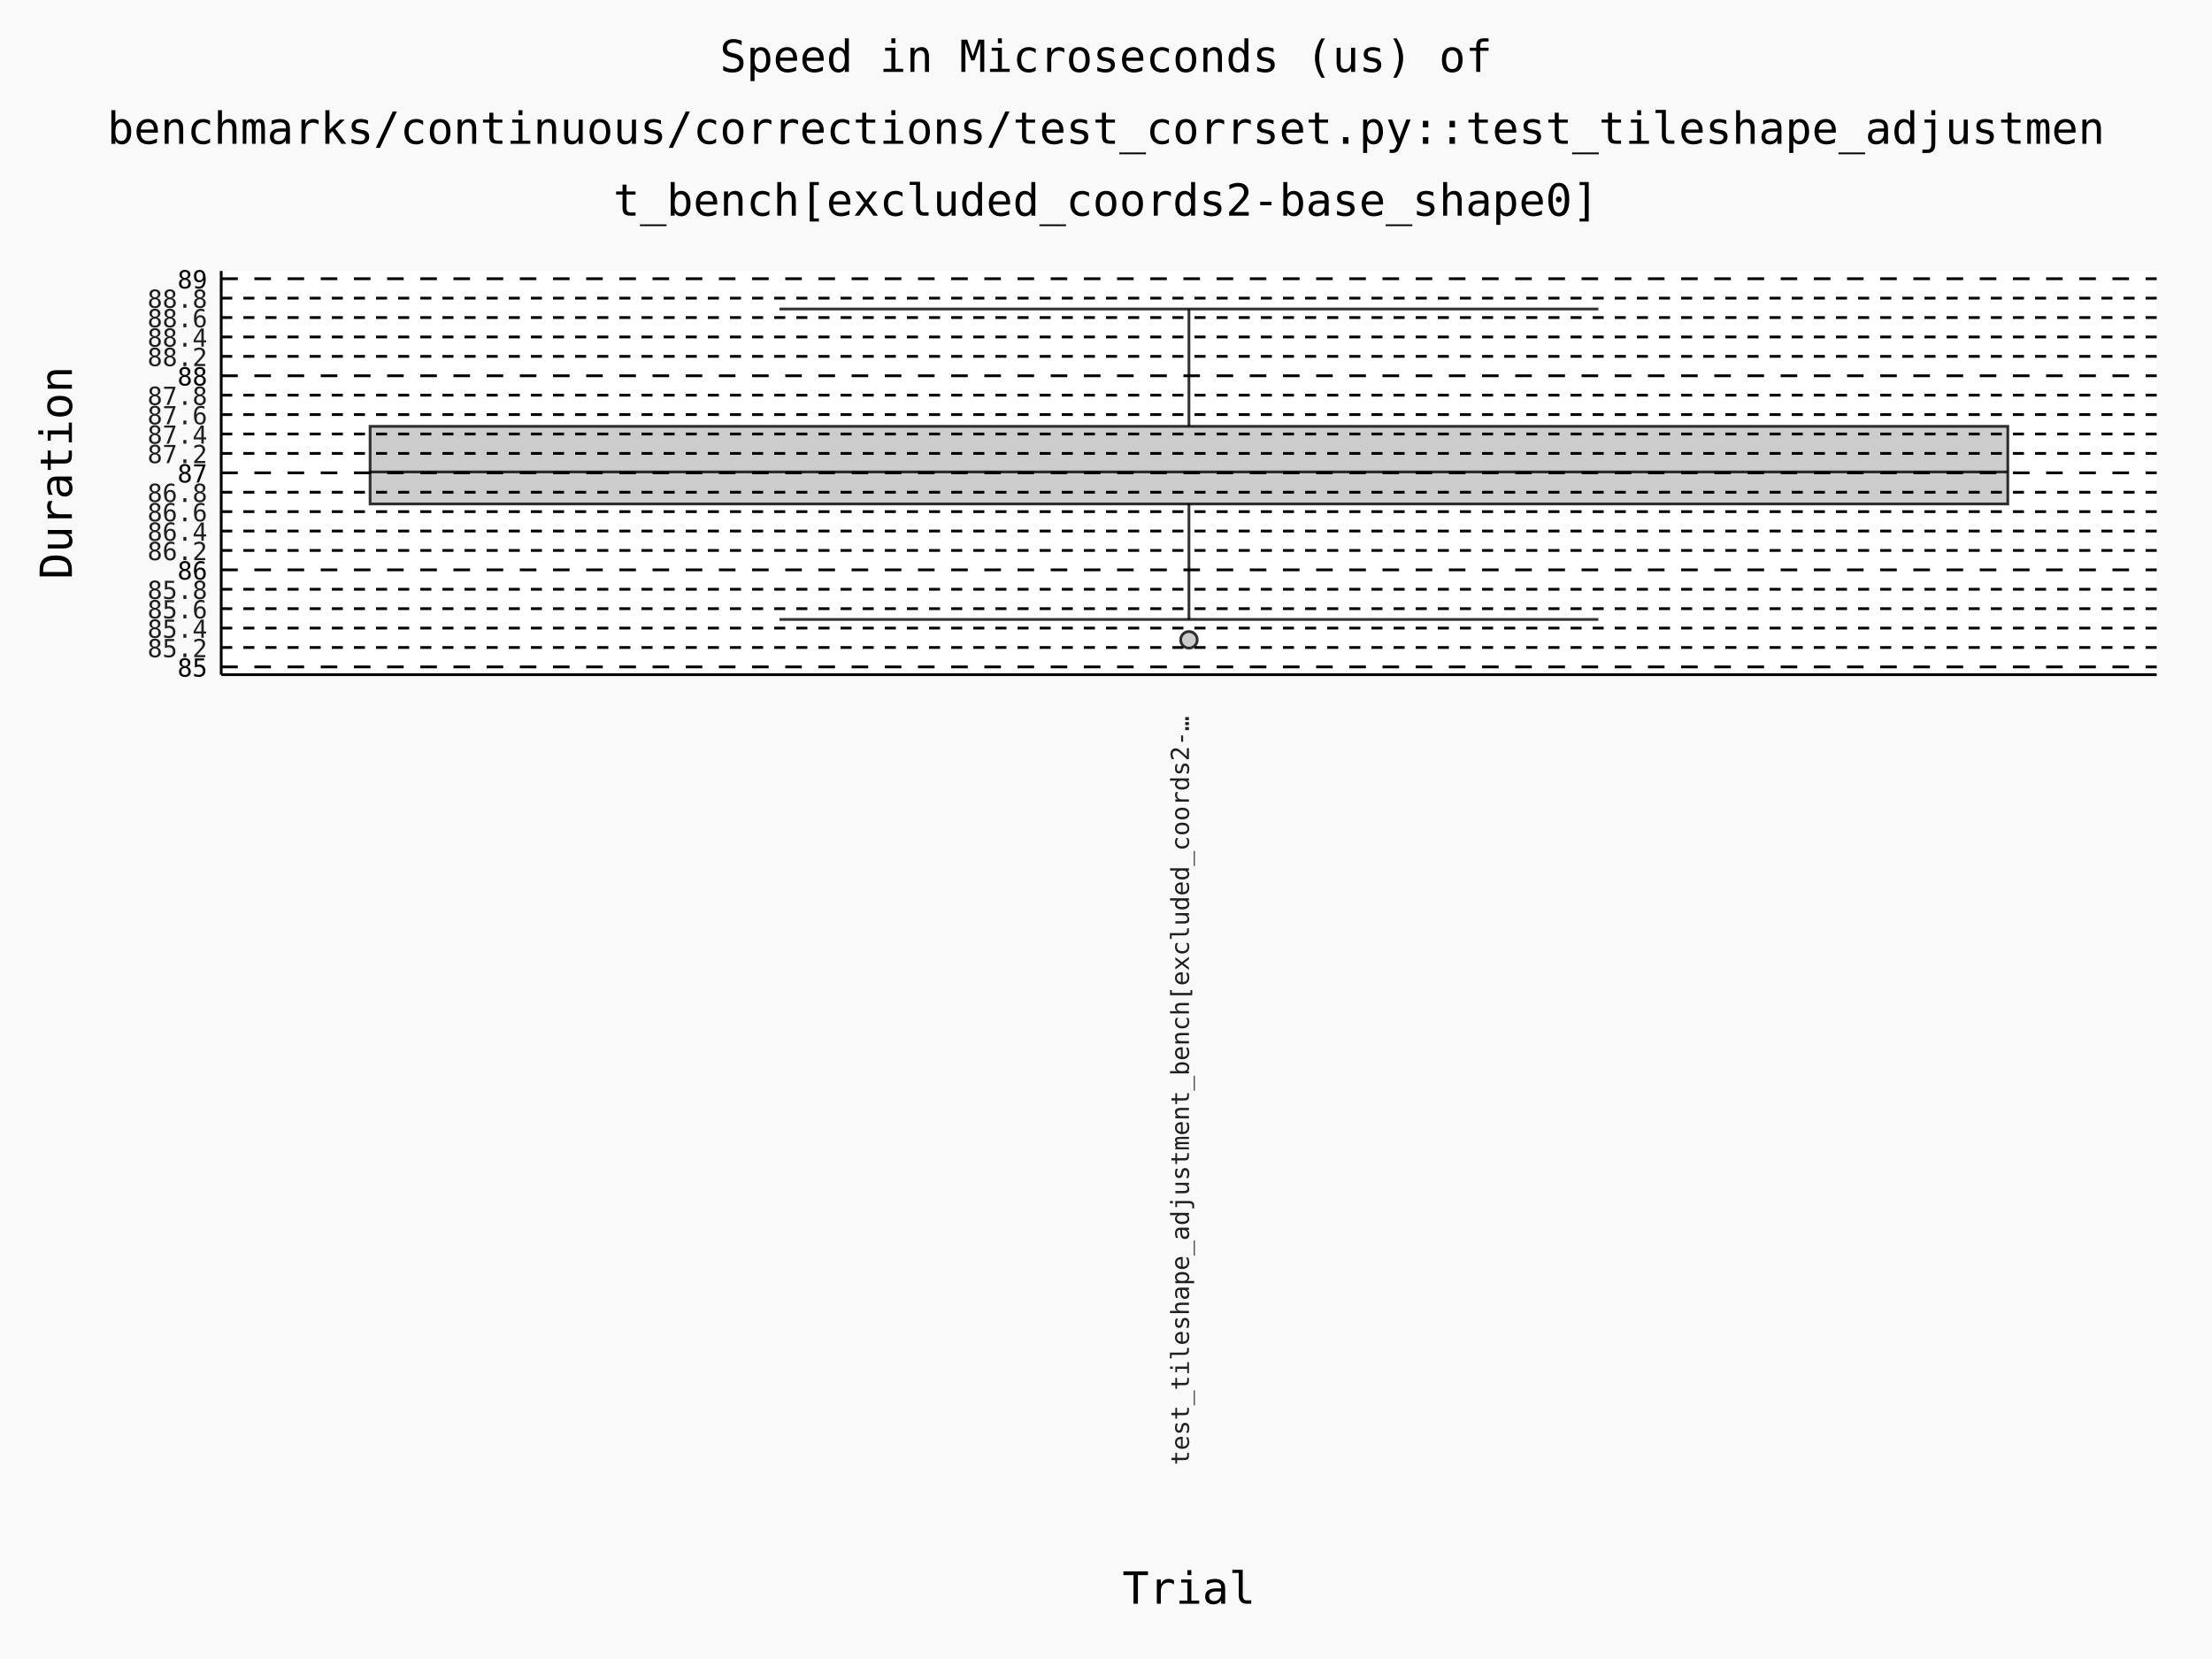
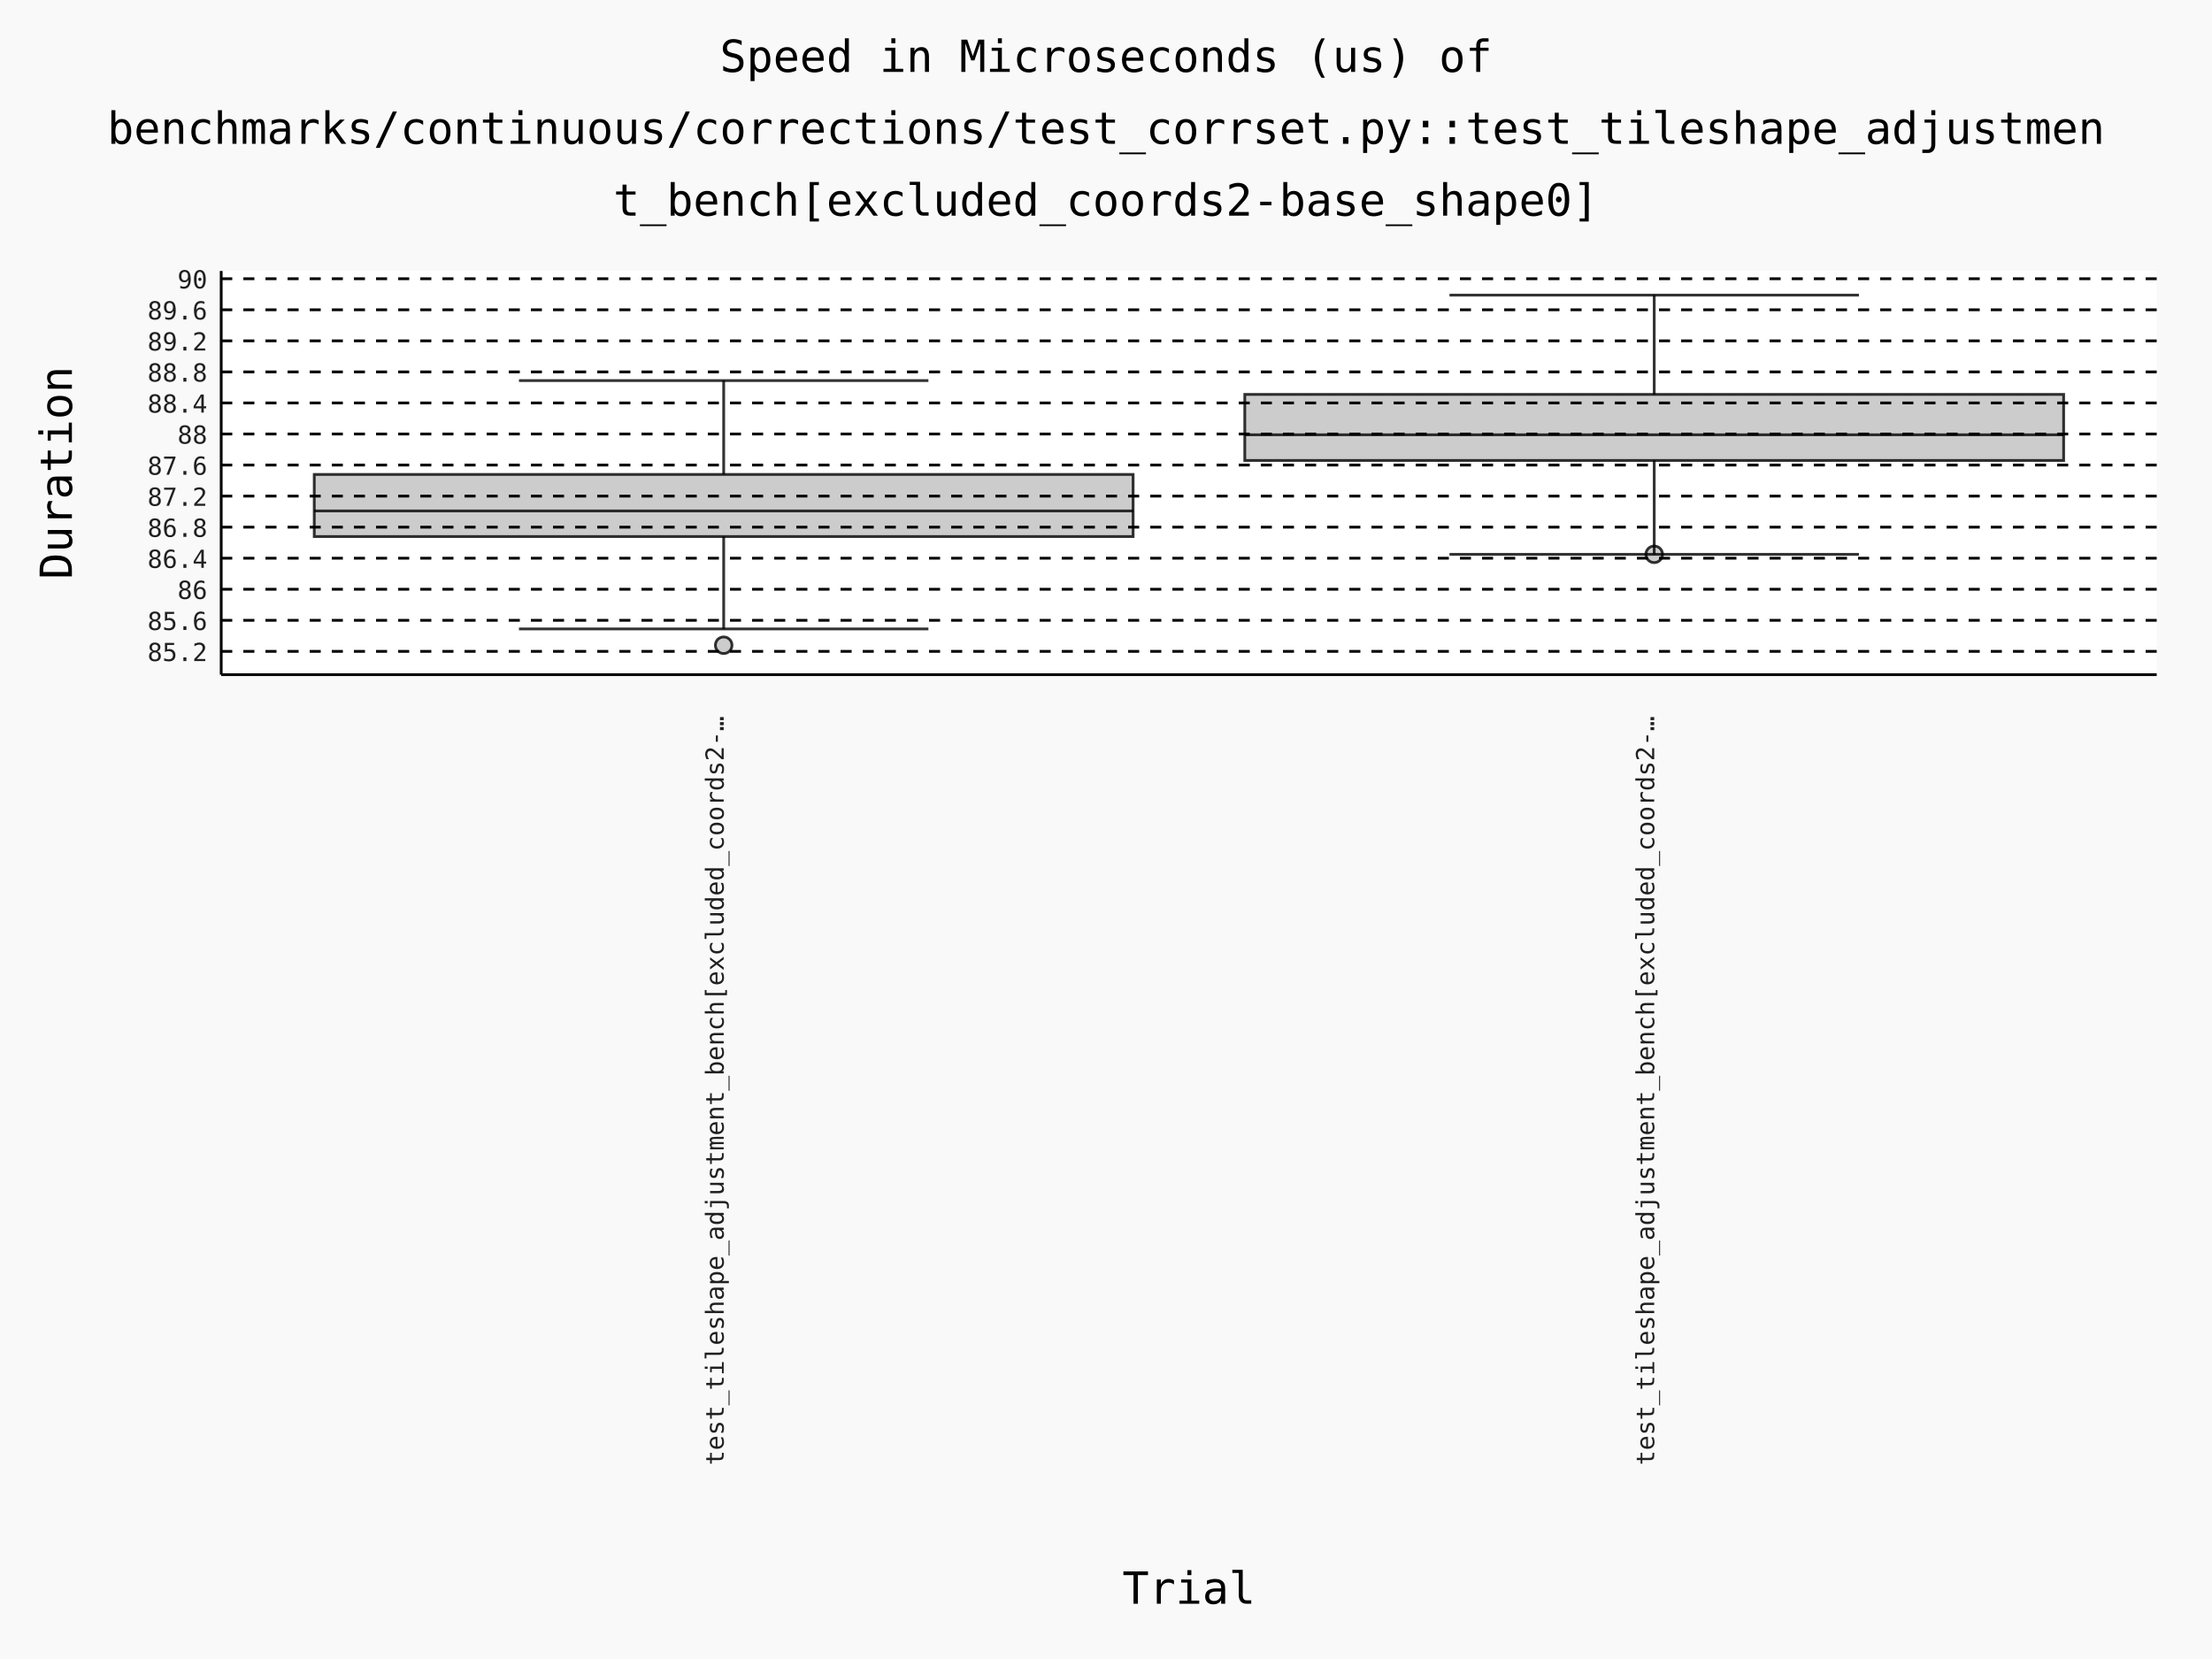
- <svg xmlns="http://www.w3.org/2000/svg" id="chart-caf442f5-503e-4f44-8c25-937a39f93a36" class="pygal-chart" viewBox="0 0 800 600">
+ <svg xmlns="http://www.w3.org/2000/svg" id="chart-37caa2e9-a22d-4162-82fa-eb96b8f3c941" class="pygal-chart" viewBox="0 0 800 600">
  <defs>
-     <style type="text/css">#chart-caf442f5-503e-4f44-8c25-937a39f93a36{-webkit-user-select:none;-webkit-font-smoothing:antialiased;font-family:Consolas,"Deja Vu Sans Mono","Bitstream Vera Sans Mono","Courier New",monospace}#chart-caf442f5-503e-4f44-8c25-937a39f93a36 .title{font-family:Consolas,"Deja Vu Sans Mono","Bitstream Vera Sans Mono","Courier New",monospace;font-size:16px}#chart-caf442f5-503e-4f44-8c25-937a39f93a36 .legends .legend text{font-family:Consolas,"Deja Vu Sans Mono","Bitstream Vera Sans Mono","Courier New",monospace;font-size:14px}#chart-caf442f5-503e-4f44-8c25-937a39f93a36 .axis text{font-family:Consolas,"Deja Vu Sans Mono","Bitstream Vera Sans Mono","Courier New",monospace;font-size:10px}#chart-caf442f5-503e-4f44-8c25-937a39f93a36 .axis text.major{font-family:Consolas,"Deja Vu Sans Mono","Bitstream Vera Sans Mono","Courier New",monospace;font-size:10px}#chart-caf442f5-503e-4f44-8c25-937a39f93a36 .text-overlay text.value{font-family:Consolas,"Deja Vu Sans Mono","Bitstream Vera Sans Mono","Courier New",monospace;font-size:16px}#chart-caf442f5-503e-4f44-8c25-937a39f93a36 .text-overlay text.label{font-family:Consolas,"Deja Vu Sans Mono","Bitstream Vera Sans Mono","Courier New",monospace;font-size:10px}#chart-caf442f5-503e-4f44-8c25-937a39f93a36 .tooltip{font-family:Consolas,"Deja Vu Sans Mono","Bitstream Vera Sans Mono","Courier New",monospace;font-size:14px}#chart-caf442f5-503e-4f44-8c25-937a39f93a36 text.no_data{font-family:Consolas,"Deja Vu Sans Mono","Bitstream Vera Sans Mono","Courier New",monospace;font-size:64px}
- #chart-caf442f5-503e-4f44-8c25-937a39f93a36{background-color:rgba(249,249,249,1)}#chart-caf442f5-503e-4f44-8c25-937a39f93a36 path,#chart-caf442f5-503e-4f44-8c25-937a39f93a36 line,#chart-caf442f5-503e-4f44-8c25-937a39f93a36 rect,#chart-caf442f5-503e-4f44-8c25-937a39f93a36 circle{-webkit-transition:150ms;-moz-transition:150ms;transition:150ms}#chart-caf442f5-503e-4f44-8c25-937a39f93a36 .graph &gt; .background{fill:rgba(249,249,249,1)}#chart-caf442f5-503e-4f44-8c25-937a39f93a36 .plot &gt; .background{fill:rgba(255,255,255,1)}#chart-caf442f5-503e-4f44-8c25-937a39f93a36 .graph{fill:rgba(0,0,0,.87)}#chart-caf442f5-503e-4f44-8c25-937a39f93a36 text.no_data{fill:rgba(0,0,0,1)}#chart-caf442f5-503e-4f44-8c25-937a39f93a36 .title{fill:rgba(0,0,0,1)}#chart-caf442f5-503e-4f44-8c25-937a39f93a36 .legends .legend text{fill:rgba(0,0,0,.87)}#chart-caf442f5-503e-4f44-8c25-937a39f93a36 .legends .legend:hover text{fill:rgba(0,0,0,1)}#chart-caf442f5-503e-4f44-8c25-937a39f93a36 .axis .line{stroke:rgba(0,0,0,1)}#chart-caf442f5-503e-4f44-8c25-937a39f93a36 .axis .guide.line{stroke:rgba(0,0,0,.54)}#chart-caf442f5-503e-4f44-8c25-937a39f93a36 .axis .major.line{stroke:rgba(0,0,0,.87)}#chart-caf442f5-503e-4f44-8c25-937a39f93a36 .axis text.major{fill:rgba(0,0,0,1)}#chart-caf442f5-503e-4f44-8c25-937a39f93a36 .axis.y .guides:hover .guide.line,#chart-caf442f5-503e-4f44-8c25-937a39f93a36 .line-graph .axis.x .guides:hover .guide.line,#chart-caf442f5-503e-4f44-8c25-937a39f93a36 .stackedline-graph .axis.x .guides:hover .guide.line,#chart-caf442f5-503e-4f44-8c25-937a39f93a36 .xy-graph .axis.x .guides:hover .guide.line{stroke:rgba(0,0,0,1)}#chart-caf442f5-503e-4f44-8c25-937a39f93a36 .axis .guides:hover text{fill:rgba(0,0,0,1)}#chart-caf442f5-503e-4f44-8c25-937a39f93a36 .reactive{fill-opacity:.7;stroke-opacity:.8;stroke-width:1}#chart-caf442f5-503e-4f44-8c25-937a39f93a36 .ci{stroke:rgba(0,0,0,.87)}#chart-caf442f5-503e-4f44-8c25-937a39f93a36 .reactive.active,#chart-caf442f5-503e-4f44-8c25-937a39f93a36 .active .reactive{fill-opacity:.8;stroke-opacity:.9;stroke-width:4}#chart-caf442f5-503e-4f44-8c25-937a39f93a36 .ci .reactive.active{stroke-width:1.5}#chart-caf442f5-503e-4f44-8c25-937a39f93a36 .series text{fill:rgba(0,0,0,1)}#chart-caf442f5-503e-4f44-8c25-937a39f93a36 .tooltip rect{fill:rgba(255,255,255,1);stroke:rgba(0,0,0,1);-webkit-transition:opacity 150ms;-moz-transition:opacity 150ms;transition:opacity 150ms}#chart-caf442f5-503e-4f44-8c25-937a39f93a36 .tooltip .label{fill:rgba(0,0,0,.87)}#chart-caf442f5-503e-4f44-8c25-937a39f93a36 .tooltip .label{fill:rgba(0,0,0,.87)}#chart-caf442f5-503e-4f44-8c25-937a39f93a36 .tooltip .legend{font-size:.8em;fill:rgba(0,0,0,.54)}#chart-caf442f5-503e-4f44-8c25-937a39f93a36 .tooltip .x_label{font-size:.6em;fill:rgba(0,0,0,1)}#chart-caf442f5-503e-4f44-8c25-937a39f93a36 .tooltip .xlink{font-size:.5em;text-decoration:underline}#chart-caf442f5-503e-4f44-8c25-937a39f93a36 .tooltip .value{font-size:1.5em}#chart-caf442f5-503e-4f44-8c25-937a39f93a36 .bound{font-size:.5em}#chart-caf442f5-503e-4f44-8c25-937a39f93a36 .max-value{font-size:.75em;fill:rgba(0,0,0,.54)}#chart-caf442f5-503e-4f44-8c25-937a39f93a36 .map-element{fill:rgba(255,255,255,1);stroke:rgba(0,0,0,.54) !important}#chart-caf442f5-503e-4f44-8c25-937a39f93a36 .map-element .reactive{fill-opacity:inherit;stroke-opacity:inherit}#chart-caf442f5-503e-4f44-8c25-937a39f93a36 .color-0,#chart-caf442f5-503e-4f44-8c25-937a39f93a36 .color-0 a:visited{stroke:#000000;fill:#000000}#chart-caf442f5-503e-4f44-8c25-937a39f93a36 .text-overlay .color-0 text{fill:white}
- #chart-caf442f5-503e-4f44-8c25-937a39f93a36 text.no_data{text-anchor:middle}#chart-caf442f5-503e-4f44-8c25-937a39f93a36 .guide.line{fill:none}#chart-caf442f5-503e-4f44-8c25-937a39f93a36 .centered{text-anchor:middle}#chart-caf442f5-503e-4f44-8c25-937a39f93a36 .title{text-anchor:middle}#chart-caf442f5-503e-4f44-8c25-937a39f93a36 .legends .legend text{fill-opacity:1}#chart-caf442f5-503e-4f44-8c25-937a39f93a36 .axis.x text{text-anchor:middle}#chart-caf442f5-503e-4f44-8c25-937a39f93a36 .axis.x:not(.web) text[transform]{text-anchor:start}#chart-caf442f5-503e-4f44-8c25-937a39f93a36 .axis.x:not(.web) text[transform].backwards{text-anchor:end}#chart-caf442f5-503e-4f44-8c25-937a39f93a36 .axis.y text{text-anchor:end}#chart-caf442f5-503e-4f44-8c25-937a39f93a36 .axis.y text[transform].backwards{text-anchor:start}#chart-caf442f5-503e-4f44-8c25-937a39f93a36 .axis.y2 text{text-anchor:start}#chart-caf442f5-503e-4f44-8c25-937a39f93a36 .axis.y2 text[transform].backwards{text-anchor:end}#chart-caf442f5-503e-4f44-8c25-937a39f93a36 .axis .guide.line{stroke-dasharray:4,4;stroke:black}#chart-caf442f5-503e-4f44-8c25-937a39f93a36 .axis .major.guide.line{stroke-dasharray:6,6;stroke:black}#chart-caf442f5-503e-4f44-8c25-937a39f93a36 .horizontal .axis.y .guide.line,#chart-caf442f5-503e-4f44-8c25-937a39f93a36 .horizontal .axis.y2 .guide.line,#chart-caf442f5-503e-4f44-8c25-937a39f93a36 .vertical .axis.x .guide.line{opacity:0}#chart-caf442f5-503e-4f44-8c25-937a39f93a36 .horizontal .axis.always_show .guide.line,#chart-caf442f5-503e-4f44-8c25-937a39f93a36 .vertical .axis.always_show .guide.line{opacity:1 !important}#chart-caf442f5-503e-4f44-8c25-937a39f93a36 .axis.y .guides:hover .guide.line,#chart-caf442f5-503e-4f44-8c25-937a39f93a36 .axis.y2 .guides:hover .guide.line,#chart-caf442f5-503e-4f44-8c25-937a39f93a36 .axis.x .guides:hover .guide.line{opacity:1}#chart-caf442f5-503e-4f44-8c25-937a39f93a36 .axis .guides:hover text{opacity:1}#chart-caf442f5-503e-4f44-8c25-937a39f93a36 .nofill{fill:none}#chart-caf442f5-503e-4f44-8c25-937a39f93a36 .subtle-fill{fill-opacity:.2}#chart-caf442f5-503e-4f44-8c25-937a39f93a36 .dot{stroke-width:1px;fill-opacity:1;stroke-opacity:1}#chart-caf442f5-503e-4f44-8c25-937a39f93a36 .dot.active{stroke-width:5px}#chart-caf442f5-503e-4f44-8c25-937a39f93a36 .dot.negative{fill:transparent}#chart-caf442f5-503e-4f44-8c25-937a39f93a36 text,#chart-caf442f5-503e-4f44-8c25-937a39f93a36 tspan{stroke:none !important}#chart-caf442f5-503e-4f44-8c25-937a39f93a36 .series text.active{opacity:1}#chart-caf442f5-503e-4f44-8c25-937a39f93a36 .tooltip rect{fill-opacity:.95;stroke-width:.5}#chart-caf442f5-503e-4f44-8c25-937a39f93a36 .tooltip text{fill-opacity:1}#chart-caf442f5-503e-4f44-8c25-937a39f93a36 .showable{visibility:hidden}#chart-caf442f5-503e-4f44-8c25-937a39f93a36 .showable.shown{visibility:visible}#chart-caf442f5-503e-4f44-8c25-937a39f93a36 .gauge-background{fill:rgba(229,229,229,1);stroke:none}#chart-caf442f5-503e-4f44-8c25-937a39f93a36 .bg-lines{stroke:rgba(249,249,249,1);stroke-width:2px}
+     <style type="text/css">#chart-37caa2e9-a22d-4162-82fa-eb96b8f3c941{-webkit-user-select:none;-webkit-font-smoothing:antialiased;font-family:Consolas,"Deja Vu Sans Mono","Bitstream Vera Sans Mono","Courier New",monospace}#chart-37caa2e9-a22d-4162-82fa-eb96b8f3c941 .title{font-family:Consolas,"Deja Vu Sans Mono","Bitstream Vera Sans Mono","Courier New",monospace;font-size:16px}#chart-37caa2e9-a22d-4162-82fa-eb96b8f3c941 .legends .legend text{font-family:Consolas,"Deja Vu Sans Mono","Bitstream Vera Sans Mono","Courier New",monospace;font-size:14px}#chart-37caa2e9-a22d-4162-82fa-eb96b8f3c941 .axis text{font-family:Consolas,"Deja Vu Sans Mono","Bitstream Vera Sans Mono","Courier New",monospace;font-size:10px}#chart-37caa2e9-a22d-4162-82fa-eb96b8f3c941 .axis text.major{font-family:Consolas,"Deja Vu Sans Mono","Bitstream Vera Sans Mono","Courier New",monospace;font-size:10px}#chart-37caa2e9-a22d-4162-82fa-eb96b8f3c941 .text-overlay text.value{font-family:Consolas,"Deja Vu Sans Mono","Bitstream Vera Sans Mono","Courier New",monospace;font-size:16px}#chart-37caa2e9-a22d-4162-82fa-eb96b8f3c941 .text-overlay text.label{font-family:Consolas,"Deja Vu Sans Mono","Bitstream Vera Sans Mono","Courier New",monospace;font-size:10px}#chart-37caa2e9-a22d-4162-82fa-eb96b8f3c941 .tooltip{font-family:Consolas,"Deja Vu Sans Mono","Bitstream Vera Sans Mono","Courier New",monospace;font-size:14px}#chart-37caa2e9-a22d-4162-82fa-eb96b8f3c941 text.no_data{font-family:Consolas,"Deja Vu Sans Mono","Bitstream Vera Sans Mono","Courier New",monospace;font-size:64px}
+ #chart-37caa2e9-a22d-4162-82fa-eb96b8f3c941{background-color:rgba(249,249,249,1)}#chart-37caa2e9-a22d-4162-82fa-eb96b8f3c941 path,#chart-37caa2e9-a22d-4162-82fa-eb96b8f3c941 line,#chart-37caa2e9-a22d-4162-82fa-eb96b8f3c941 rect,#chart-37caa2e9-a22d-4162-82fa-eb96b8f3c941 circle{-webkit-transition:150ms;-moz-transition:150ms;transition:150ms}#chart-37caa2e9-a22d-4162-82fa-eb96b8f3c941 .graph &gt; .background{fill:rgba(249,249,249,1)}#chart-37caa2e9-a22d-4162-82fa-eb96b8f3c941 .plot &gt; .background{fill:rgba(255,255,255,1)}#chart-37caa2e9-a22d-4162-82fa-eb96b8f3c941 .graph{fill:rgba(0,0,0,.87)}#chart-37caa2e9-a22d-4162-82fa-eb96b8f3c941 text.no_data{fill:rgba(0,0,0,1)}#chart-37caa2e9-a22d-4162-82fa-eb96b8f3c941 .title{fill:rgba(0,0,0,1)}#chart-37caa2e9-a22d-4162-82fa-eb96b8f3c941 .legends .legend text{fill:rgba(0,0,0,.87)}#chart-37caa2e9-a22d-4162-82fa-eb96b8f3c941 .legends .legend:hover text{fill:rgba(0,0,0,1)}#chart-37caa2e9-a22d-4162-82fa-eb96b8f3c941 .axis .line{stroke:rgba(0,0,0,1)}#chart-37caa2e9-a22d-4162-82fa-eb96b8f3c941 .axis .guide.line{stroke:rgba(0,0,0,.54)}#chart-37caa2e9-a22d-4162-82fa-eb96b8f3c941 .axis .major.line{stroke:rgba(0,0,0,.87)}#chart-37caa2e9-a22d-4162-82fa-eb96b8f3c941 .axis text.major{fill:rgba(0,0,0,1)}#chart-37caa2e9-a22d-4162-82fa-eb96b8f3c941 .axis.y .guides:hover .guide.line,#chart-37caa2e9-a22d-4162-82fa-eb96b8f3c941 .line-graph .axis.x .guides:hover .guide.line,#chart-37caa2e9-a22d-4162-82fa-eb96b8f3c941 .stackedline-graph .axis.x .guides:hover .guide.line,#chart-37caa2e9-a22d-4162-82fa-eb96b8f3c941 .xy-graph .axis.x .guides:hover .guide.line{stroke:rgba(0,0,0,1)}#chart-37caa2e9-a22d-4162-82fa-eb96b8f3c941 .axis .guides:hover text{fill:rgba(0,0,0,1)}#chart-37caa2e9-a22d-4162-82fa-eb96b8f3c941 .reactive{fill-opacity:.7;stroke-opacity:.8;stroke-width:1}#chart-37caa2e9-a22d-4162-82fa-eb96b8f3c941 .ci{stroke:rgba(0,0,0,.87)}#chart-37caa2e9-a22d-4162-82fa-eb96b8f3c941 .reactive.active,#chart-37caa2e9-a22d-4162-82fa-eb96b8f3c941 .active .reactive{fill-opacity:.8;stroke-opacity:.9;stroke-width:4}#chart-37caa2e9-a22d-4162-82fa-eb96b8f3c941 .ci .reactive.active{stroke-width:1.5}#chart-37caa2e9-a22d-4162-82fa-eb96b8f3c941 .series text{fill:rgba(0,0,0,1)}#chart-37caa2e9-a22d-4162-82fa-eb96b8f3c941 .tooltip rect{fill:rgba(255,255,255,1);stroke:rgba(0,0,0,1);-webkit-transition:opacity 150ms;-moz-transition:opacity 150ms;transition:opacity 150ms}#chart-37caa2e9-a22d-4162-82fa-eb96b8f3c941 .tooltip .label{fill:rgba(0,0,0,.87)}#chart-37caa2e9-a22d-4162-82fa-eb96b8f3c941 .tooltip .label{fill:rgba(0,0,0,.87)}#chart-37caa2e9-a22d-4162-82fa-eb96b8f3c941 .tooltip .legend{font-size:.8em;fill:rgba(0,0,0,.54)}#chart-37caa2e9-a22d-4162-82fa-eb96b8f3c941 .tooltip .x_label{font-size:.6em;fill:rgba(0,0,0,1)}#chart-37caa2e9-a22d-4162-82fa-eb96b8f3c941 .tooltip .xlink{font-size:.5em;text-decoration:underline}#chart-37caa2e9-a22d-4162-82fa-eb96b8f3c941 .tooltip .value{font-size:1.5em}#chart-37caa2e9-a22d-4162-82fa-eb96b8f3c941 .bound{font-size:.5em}#chart-37caa2e9-a22d-4162-82fa-eb96b8f3c941 .max-value{font-size:.75em;fill:rgba(0,0,0,.54)}#chart-37caa2e9-a22d-4162-82fa-eb96b8f3c941 .map-element{fill:rgba(255,255,255,1);stroke:rgba(0,0,0,.54) !important}#chart-37caa2e9-a22d-4162-82fa-eb96b8f3c941 .map-element .reactive{fill-opacity:inherit;stroke-opacity:inherit}#chart-37caa2e9-a22d-4162-82fa-eb96b8f3c941 .color-0,#chart-37caa2e9-a22d-4162-82fa-eb96b8f3c941 .color-0 a:visited{stroke:#000000;fill:#000000}#chart-37caa2e9-a22d-4162-82fa-eb96b8f3c941 .color-1,#chart-37caa2e9-a22d-4162-82fa-eb96b8f3c941 .color-1 a:visited{stroke:#000000;fill:#000000}#chart-37caa2e9-a22d-4162-82fa-eb96b8f3c941 .text-overlay .color-0 text{fill:white}#chart-37caa2e9-a22d-4162-82fa-eb96b8f3c941 .text-overlay .color-1 text{fill:white}
+ #chart-37caa2e9-a22d-4162-82fa-eb96b8f3c941 text.no_data{text-anchor:middle}#chart-37caa2e9-a22d-4162-82fa-eb96b8f3c941 .guide.line{fill:none}#chart-37caa2e9-a22d-4162-82fa-eb96b8f3c941 .centered{text-anchor:middle}#chart-37caa2e9-a22d-4162-82fa-eb96b8f3c941 .title{text-anchor:middle}#chart-37caa2e9-a22d-4162-82fa-eb96b8f3c941 .legends .legend text{fill-opacity:1}#chart-37caa2e9-a22d-4162-82fa-eb96b8f3c941 .axis.x text{text-anchor:middle}#chart-37caa2e9-a22d-4162-82fa-eb96b8f3c941 .axis.x:not(.web) text[transform]{text-anchor:start}#chart-37caa2e9-a22d-4162-82fa-eb96b8f3c941 .axis.x:not(.web) text[transform].backwards{text-anchor:end}#chart-37caa2e9-a22d-4162-82fa-eb96b8f3c941 .axis.y text{text-anchor:end}#chart-37caa2e9-a22d-4162-82fa-eb96b8f3c941 .axis.y text[transform].backwards{text-anchor:start}#chart-37caa2e9-a22d-4162-82fa-eb96b8f3c941 .axis.y2 text{text-anchor:start}#chart-37caa2e9-a22d-4162-82fa-eb96b8f3c941 .axis.y2 text[transform].backwards{text-anchor:end}#chart-37caa2e9-a22d-4162-82fa-eb96b8f3c941 .axis .guide.line{stroke-dasharray:4,4;stroke:black}#chart-37caa2e9-a22d-4162-82fa-eb96b8f3c941 .axis .major.guide.line{stroke-dasharray:6,6;stroke:black}#chart-37caa2e9-a22d-4162-82fa-eb96b8f3c941 .horizontal .axis.y .guide.line,#chart-37caa2e9-a22d-4162-82fa-eb96b8f3c941 .horizontal .axis.y2 .guide.line,#chart-37caa2e9-a22d-4162-82fa-eb96b8f3c941 .vertical .axis.x .guide.line{opacity:0}#chart-37caa2e9-a22d-4162-82fa-eb96b8f3c941 .horizontal .axis.always_show .guide.line,#chart-37caa2e9-a22d-4162-82fa-eb96b8f3c941 .vertical .axis.always_show .guide.line{opacity:1 !important}#chart-37caa2e9-a22d-4162-82fa-eb96b8f3c941 .axis.y .guides:hover .guide.line,#chart-37caa2e9-a22d-4162-82fa-eb96b8f3c941 .axis.y2 .guides:hover .guide.line,#chart-37caa2e9-a22d-4162-82fa-eb96b8f3c941 .axis.x .guides:hover .guide.line{opacity:1}#chart-37caa2e9-a22d-4162-82fa-eb96b8f3c941 .axis .guides:hover text{opacity:1}#chart-37caa2e9-a22d-4162-82fa-eb96b8f3c941 .nofill{fill:none}#chart-37caa2e9-a22d-4162-82fa-eb96b8f3c941 .subtle-fill{fill-opacity:.2}#chart-37caa2e9-a22d-4162-82fa-eb96b8f3c941 .dot{stroke-width:1px;fill-opacity:1;stroke-opacity:1}#chart-37caa2e9-a22d-4162-82fa-eb96b8f3c941 .dot.active{stroke-width:5px}#chart-37caa2e9-a22d-4162-82fa-eb96b8f3c941 .dot.negative{fill:transparent}#chart-37caa2e9-a22d-4162-82fa-eb96b8f3c941 text,#chart-37caa2e9-a22d-4162-82fa-eb96b8f3c941 tspan{stroke:none !important}#chart-37caa2e9-a22d-4162-82fa-eb96b8f3c941 .series text.active{opacity:1}#chart-37caa2e9-a22d-4162-82fa-eb96b8f3c941 .tooltip rect{fill-opacity:.95;stroke-width:.5}#chart-37caa2e9-a22d-4162-82fa-eb96b8f3c941 .tooltip text{fill-opacity:1}#chart-37caa2e9-a22d-4162-82fa-eb96b8f3c941 .showable{visibility:hidden}#chart-37caa2e9-a22d-4162-82fa-eb96b8f3c941 .showable.shown{visibility:visible}#chart-37caa2e9-a22d-4162-82fa-eb96b8f3c941 .gauge-background{fill:rgba(229,229,229,1);stroke:none}#chart-37caa2e9-a22d-4162-82fa-eb96b8f3c941 .bg-lines{stroke:rgba(249,249,249,1);stroke-width:2px}
.tooltip .value{font-size:1em !important}.axis text{font-size:9px !important}</style>
  </defs>
  <g class="graph custombox-graph vertical">
    <rect x="0" y="0" width="800" height="600" class="background" />
    <g transform="translate(80, 98)" class="plot">
      <rect x="0" y="0" width="700.0" height="146.0" class="background" />
      <g class="axis y always_show">
        <path d="M0 146 h700" class="line" />
        <g class="guides">
-           <path d="M0 143.192 h700" class="major guide line" />
-           <text x="-5" y="146.692" class="major">85</text>
+           <path d="M0 137.577 h700" class="guide line" />
+           <text x="-5" y="141.077" class="">85.2</text>
        </g>
        <g class="guides">
-           <path d="M0 136.173 h700" class="guide line" />
-           <text x="-5" y="139.673" class="">85.2</text>
-         </g>
-         <g class="guides">
-           <path d="M0 129.154 h700" class="guide line" />
-           <text x="-5" y="132.654" class="">85.4</text>
-         </g>
-         <g class="guides">
-           <path d="M0 122.135 h700" class="guide line" />
-           <text x="-5" y="125.635" class="">85.6</text>
+           <path d="M0 126.346 h700" class="guide line" />
+           <text x="-5" y="129.846" class="">85.6</text>
        </g>
        <g class="guides">
          <path d="M0 115.115 h700" class="guide line" />
-           <text x="-5" y="118.615" class="">85.8</text>
+           <text x="-5" y="118.615" class="">86</text>
        </g>
        <g class="guides">
-           <path d="M0 108.096 h700" class="major guide line" />
-           <text x="-5" y="111.596" class="major">86</text>
+           <path d="M0 103.885 h700" class="guide line" />
+           <text x="-5" y="107.385" class="">86.4</text>
        </g>
        <g class="guides">
-           <path d="M0 101.077 h700" class="guide line" />
-           <text x="-5" y="104.577" class="">86.2</text>
+           <path d="M0 92.654 h700" class="guide line" />
+           <text x="-5" y="96.154" class="">86.8</text>
        </g>
        <g class="guides">
-           <path d="M0 94.058 h700" class="guide line" />
-           <text x="-5" y="97.558" class="">86.4</text>
+           <path d="M0 81.423 h700" class="guide line" />
+           <text x="-5" y="84.923" class="">87.2</text>
        </g>
        <g class="guides">
-           <path d="M0 87.038 h700" class="guide line" />
-           <text x="-5" y="90.538" class="">86.6</text>
-         </g>
-         <g class="guides">
-           <path d="M0 80.019 h700" class="guide line" />
-           <text x="-5" y="83.519" class="">86.8</text>
-         </g>
-         <g class="guides">
-           <path d="M0 73 h700" class="major guide line" />
-           <text x="-5" y="76.5" class="major">87</text>
-         </g>
-         <g class="guides">
-           <path d="M0 65.981 h700" class="guide line" />
-           <text x="-5" y="69.481" class="">87.2</text>
+           <path d="M0 70.192 h700" class="guide line" />
+           <text x="-5" y="73.692" class="">87.6</text>
        </g>
        <g class="guides">
          <path d="M0 58.962 h700" class="guide line" />
-           <text x="-5" y="62.462" class="">87.4</text>
+           <text x="-5" y="62.462" class="">88</text>
        </g>
        <g class="guides">
-           <path d="M0 51.942 h700" class="guide line" />
-           <text x="-5" y="55.442" class="">87.6</text>
+           <path d="M0 47.731 h700" class="guide line" />
+           <text x="-5" y="51.231" class="">88.4</text>
        </g>
        <g class="guides">
-           <path d="M0 44.923 h700" class="guide line" />
-           <text x="-5" y="48.423" class="">87.8</text>
+           <path d="M0 36.5 h700" class="guide line" />
+           <text x="-5" y="40.0" class="">88.8</text>
        </g>
        <g class="guides">
-           <path d="M0 37.904 h700" class="major guide line" />
-           <text x="-5" y="41.404" class="major">88</text>
+           <path d="M0 25.269 h700" class="guide line" />
+           <text x="-5" y="28.769" class="">89.2</text>
        </g>
        <g class="guides">
-           <path d="M0 30.885 h700" class="guide line" />
-           <text x="-5" y="34.385" class="">88.2</text>
+           <path d="M0 14.038 h700" class="guide line" />
+           <text x="-5" y="17.538" class="">89.6</text>
        </g>
        <g class="guides">
-           <path d="M0 23.865 h700" class="guide line" />
-           <text x="-5" y="27.365" class="">88.4</text>
-         </g>
-         <g class="guides">
-           <path d="M0 16.846 h700" class="guide line" />
-           <text x="-5" y="20.346" class="">88.6</text>
-         </g>
-         <g class="guides">
-           <path d="M0 9.827 h700" class="guide line" />
-           <text x="-5" y="13.327" class="">88.8</text>
-         </g>
-         <g class="guides">
-           <path d="M0 2.808 h700" class="major guide line" />
-           <text x="-5" y="6.308" class="major">89</text>
+           <path d="M0 2.808 h700" class="guide line" />
+           <text x="-5" y="6.308" class="">90</text>
        </g>
      </g>
      <g class="axis x">
        <path d="M0 0 v146" class="line" />
        <g class="guides">
-           <path d="M350 0 v146" class="guide line" />
-           <text x="350.0" y="161.0" class="backwards" transform="rotate(270 350 161)">test_tileshape_adjustment_bench[excluded_coords2-…</text>
+           <path d="M181.731 0 v146" class="guide line" />
+           <text x="181.731" y="161.0" class="backwards" transform="rotate(270 181.7308 161)">test_tileshape_adjustment_bench[excluded_coords2-…</text>
+         </g>
+         <g class="guides">
+           <path d="M518.269 0 v146" class="guide line" />
+           <text x="518.269" y="161.0" class="backwards" transform="rotate(270 518.2692 161)">test_tileshape_adjustment_bench[excluded_coords2-…</text>
        </g>
      </g>
      <g class="series serie-0 color-0">
        <g class="boxes">
          <g class="box">
-             <path stroke-width="3" d="M201.923 126.03 L498.077 126.03" class="reactive tooltip-trigger" />
-             <path stroke-width="3" d="M53.846 72.684 L646.154 72.684" class="reactive tooltip-trigger" />
-             <path stroke-width="3" d="M201.923 13.758 L498.077 13.758" class="reactive tooltip-trigger" />
-             <path stroke-width="2" d="M350 126.03 L350 84.266" class="reactive tooltip-trigger" />
-             <path stroke-width="2" d="M350 13.758 L350 56.189" class="reactive tooltip-trigger" />
-             <rect x="53.846" y="56.189" height="28.077" width="592.308" class="subtle-fill reactive tooltip-trigger" />
-             <circle cx="350" cy="133.4" r="3" class="subtle-fill reactive tooltip-trigger" />
-             <circle cx="350" cy="-1652.994" r="3" class="subtle-fill reactive tooltip-trigger" />
+             <path stroke-width="3" d="M107.692 129.463 L255.769 129.463" class="reactive tooltip-trigger" />
+             <path stroke-width="3" d="M33.654 86.786 L329.808 86.786" class="reactive tooltip-trigger" />
+             <path stroke-width="3" d="M107.692 39.645 L255.769 39.645" class="reactive tooltip-trigger" />
+             <path stroke-width="2" d="M181.731 129.463 L181.731 96.051" class="reactive tooltip-trigger" />
+             <path stroke-width="2" d="M181.731 39.645 L181.731 73.59" class="reactive tooltip-trigger" />
+             <rect x="33.654" y="73.59" height="22.462" width="296.154" class="subtle-fill reactive tooltip-trigger" />
+             <circle cx="181.731" cy="135.359" r="3" class="subtle-fill reactive tooltip-trigger" />
+             <circle cx="181.731" cy="-1293.757" r="3" class="subtle-fill reactive tooltip-trigger" />
+           </g>
+         </g>
+       </g>
+       <g class="series serie-1 color-1">
+         <g class="boxes">
+           <g class="box">
+             <path stroke-width="3" d="M444.231 102.481 L592.308 102.481" class="reactive tooltip-trigger" />
+             <path stroke-width="3" d="M370.192 59.242 L666.346 59.242" class="reactive tooltip-trigger" />
+             <path stroke-width="3" d="M444.231 8.732 L592.308 8.732" class="reactive tooltip-trigger" />
+             <path stroke-width="2" d="M518.269 102.481 L518.269 68.536" class="reactive tooltip-trigger" />
+             <path stroke-width="2" d="M518.269 8.732 L518.269 44.642" class="reactive tooltip-trigger" />
+             <rect x="370.192" y="44.642" height="23.893" width="296.154" class="subtle-fill reactive tooltip-trigger" />
+             <circle cx="518.269" cy="102.481" r="3" class="subtle-fill reactive tooltip-trigger" />
+             <circle cx="518.269" cy="-1621.105" r="3" class="subtle-fill reactive tooltip-trigger" />
          </g>
        </g>
      </g>
    </g>
    <g class="titles">
      <text x="400.0" y="26" class="title plot_title">Speed in Microseconds (us) of</text>
      <text x="400.0" y="52" class="title plot_title">benchmarks/continuous/corrections/test_corrset.py::test_tileshape_adjustmen</text>
      <text x="400.0" y="78" class="title plot_title">t_bench[excluded_coords2-base_shape0]</text>
      <text x="430.0" y="580.0" class="title">Trial</text>
      <text x="0" y="197.0" class="title" transform="rotate(-90 0 171)">Duration</text>
    </g>
    <g transform="translate(80, 98)" class="plot overlay">
      <g class="series serie-0 color-0" />
+       <g class="series serie-1 color-1" />
    </g>
    <g transform="translate(80, 98)" class="plot text-overlay">
      <g class="series serie-0 color-0" />
+       <g class="series serie-1 color-1" />
    </g>
    <g transform="translate(80, 98)" class="plot tooltip-overlay">
      <g transform="translate(0 0)" style="opacity: 0" class="tooltip">
        <rect rx="0" ry="0" width="0" height="0" class="tooltip-box" />
        <g class="text" />
      </g>
    </g>
  </g>
</svg>
